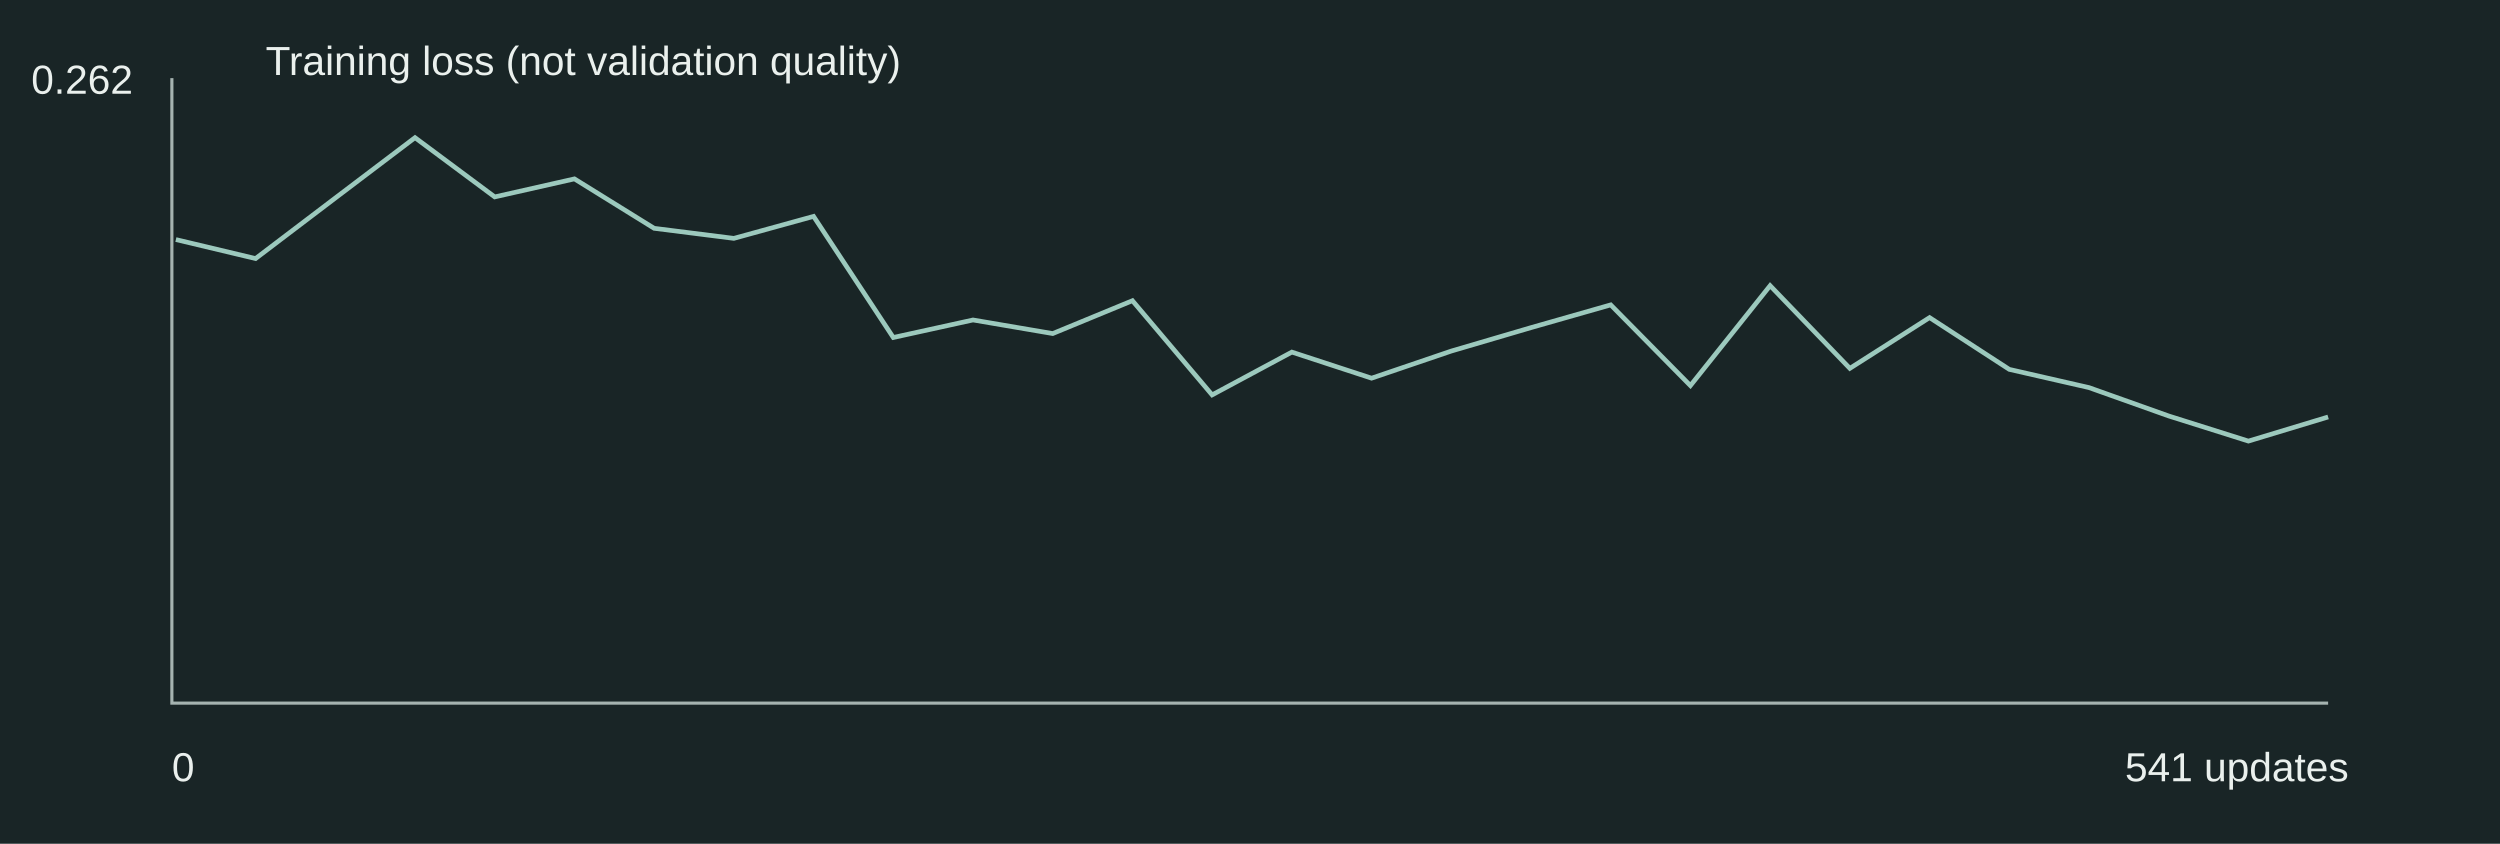
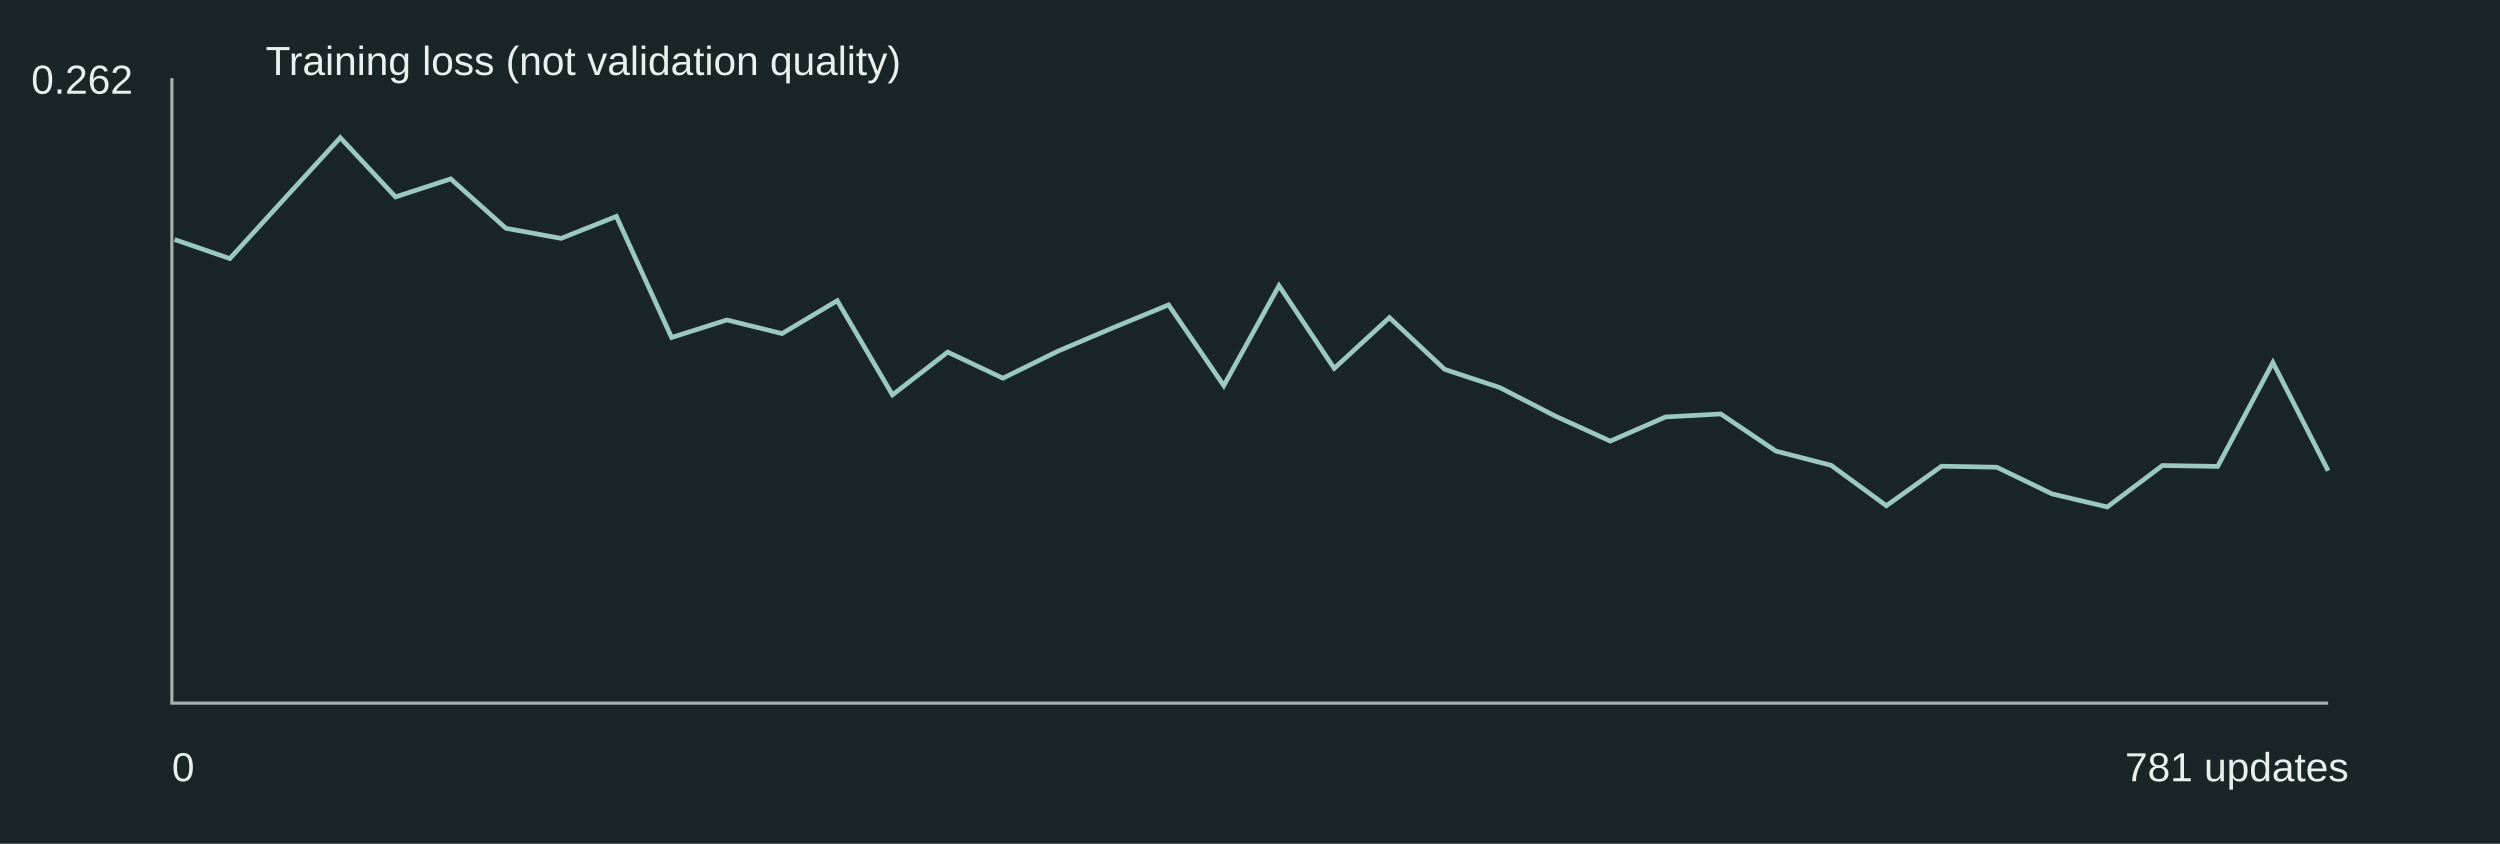
<svg xmlns="http://www.w3.org/2000/svg" width="800" height="270" viewBox="0 0 800 270">
  <rect width="800" height="270" fill="#192526" />
  <path d="M55 25 V225 H745" fill="none" stroke="#a5b3b0" />
-   <polyline points="56.28,76.66 81.78,82.74 107.29,63.37 132.80,44.05 158.31,63.01 183.82,57.24 209.33,73.06 234.83,76.28 260.34,69.24 285.85,108.00 311.36,102.39 336.87,106.74 362.38,96.22 387.88,126.37 413.39,112.67 438.90,121.02 464.41,112.34 489.92,104.84 515.43,97.56 540.93,123.39 566.44,91.41 591.95,117.88 617.46,101.63 642.97,118.20 668.48,124.03 693.98,133.11 719.49,141.15 745.00,133.43" fill="none" stroke="#9cc9bd" stroke-width="1.5" />
+   <polyline points="55.88,76.66 73.55,82.74 91.22,63.37 108.89,44.05 126.56,63.01 144.23,57.24 161.90,73.06 179.57,76.28 197.24,69.24 214.91,108.00 232.58,102.39 250.25,106.74 267.92,96.22 285.59,126.37 303.26,112.67 320.93,121.02 338.60,112.34 356.27,104.84 373.94,97.56 391.61,123.39 409.28,91.41 426.95,117.88 444.62,101.63 462.29,118.20 479.96,124.03 497.62,133.11 515.29,141.15 532.96,133.43 550.63,132.46 568.30,144.36 585.97,148.90 603.64,161.84 621.31,149.18 638.98,149.52 656.65,158.05 674.32,162.23 691.99,148.96 709.66,149.25 727.33,116.01 745.00,150.63" fill="none" stroke="#9cc9bd" stroke-width="1.5" />
  <g fill="#eaf0ed" font-family="Arial" font-size="13">
    <text x="55" y="250">0</text>
-     <text x="680" y="250">541 updates</text>
+     <text x="680" y="250">781 updates</text>
    <text x="10" y="30">0.262</text>
    <text x="85" y="24">Training loss (not validation quality)</text>
  </g>
</svg>
